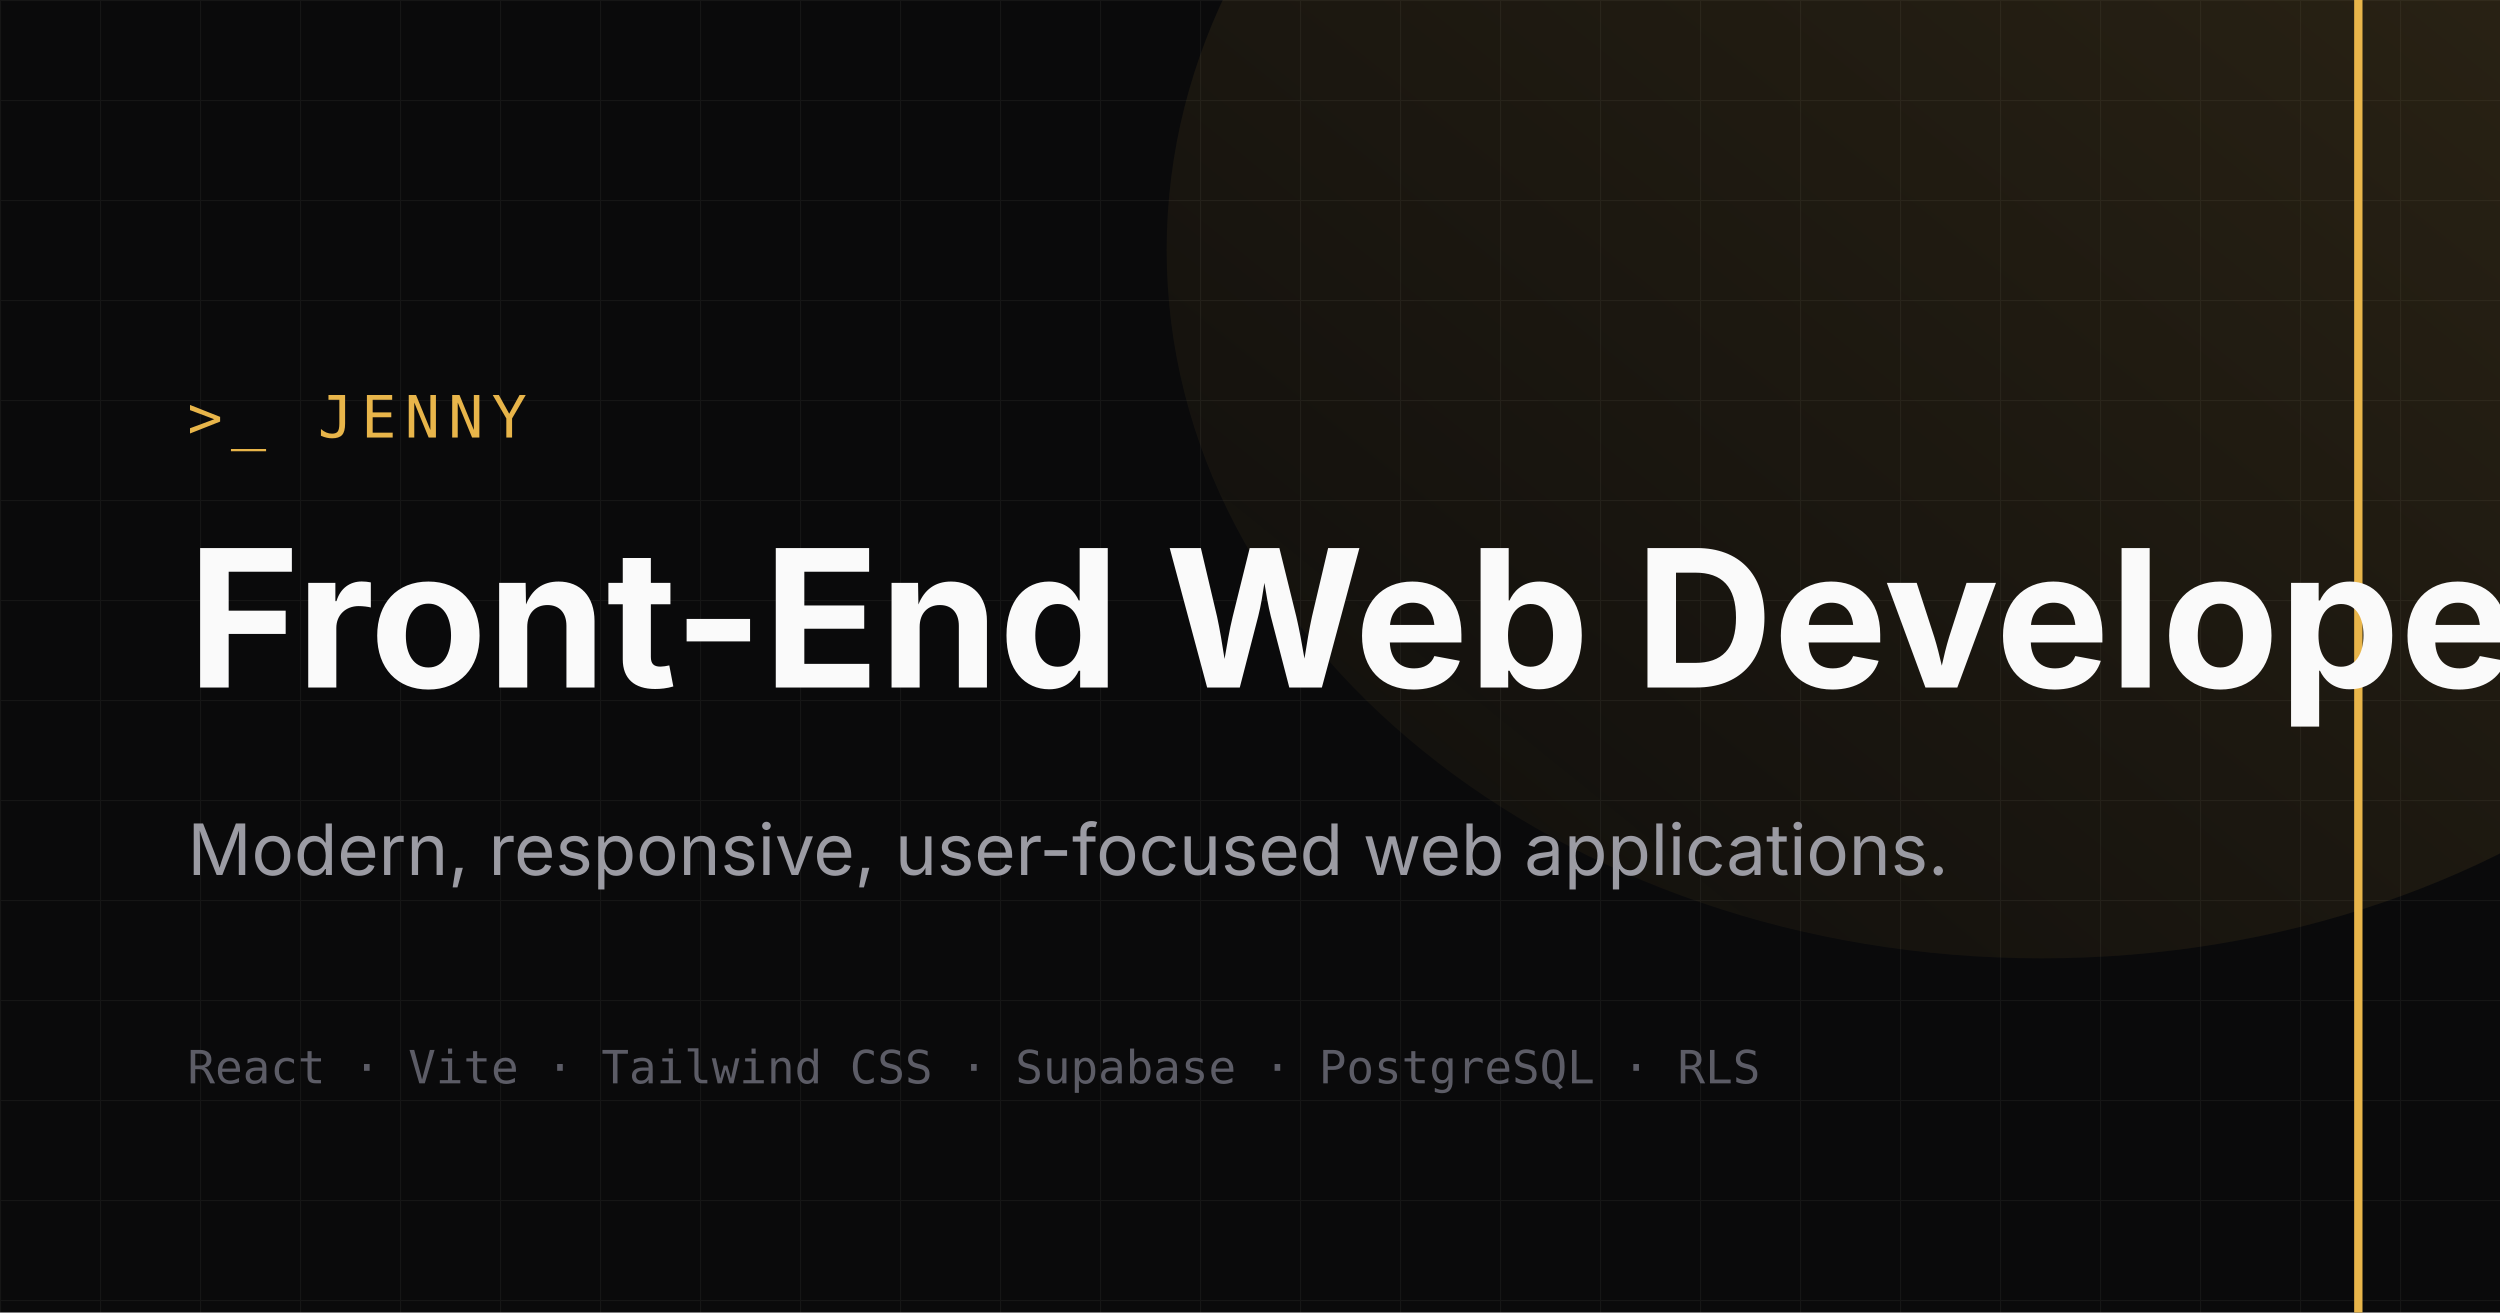
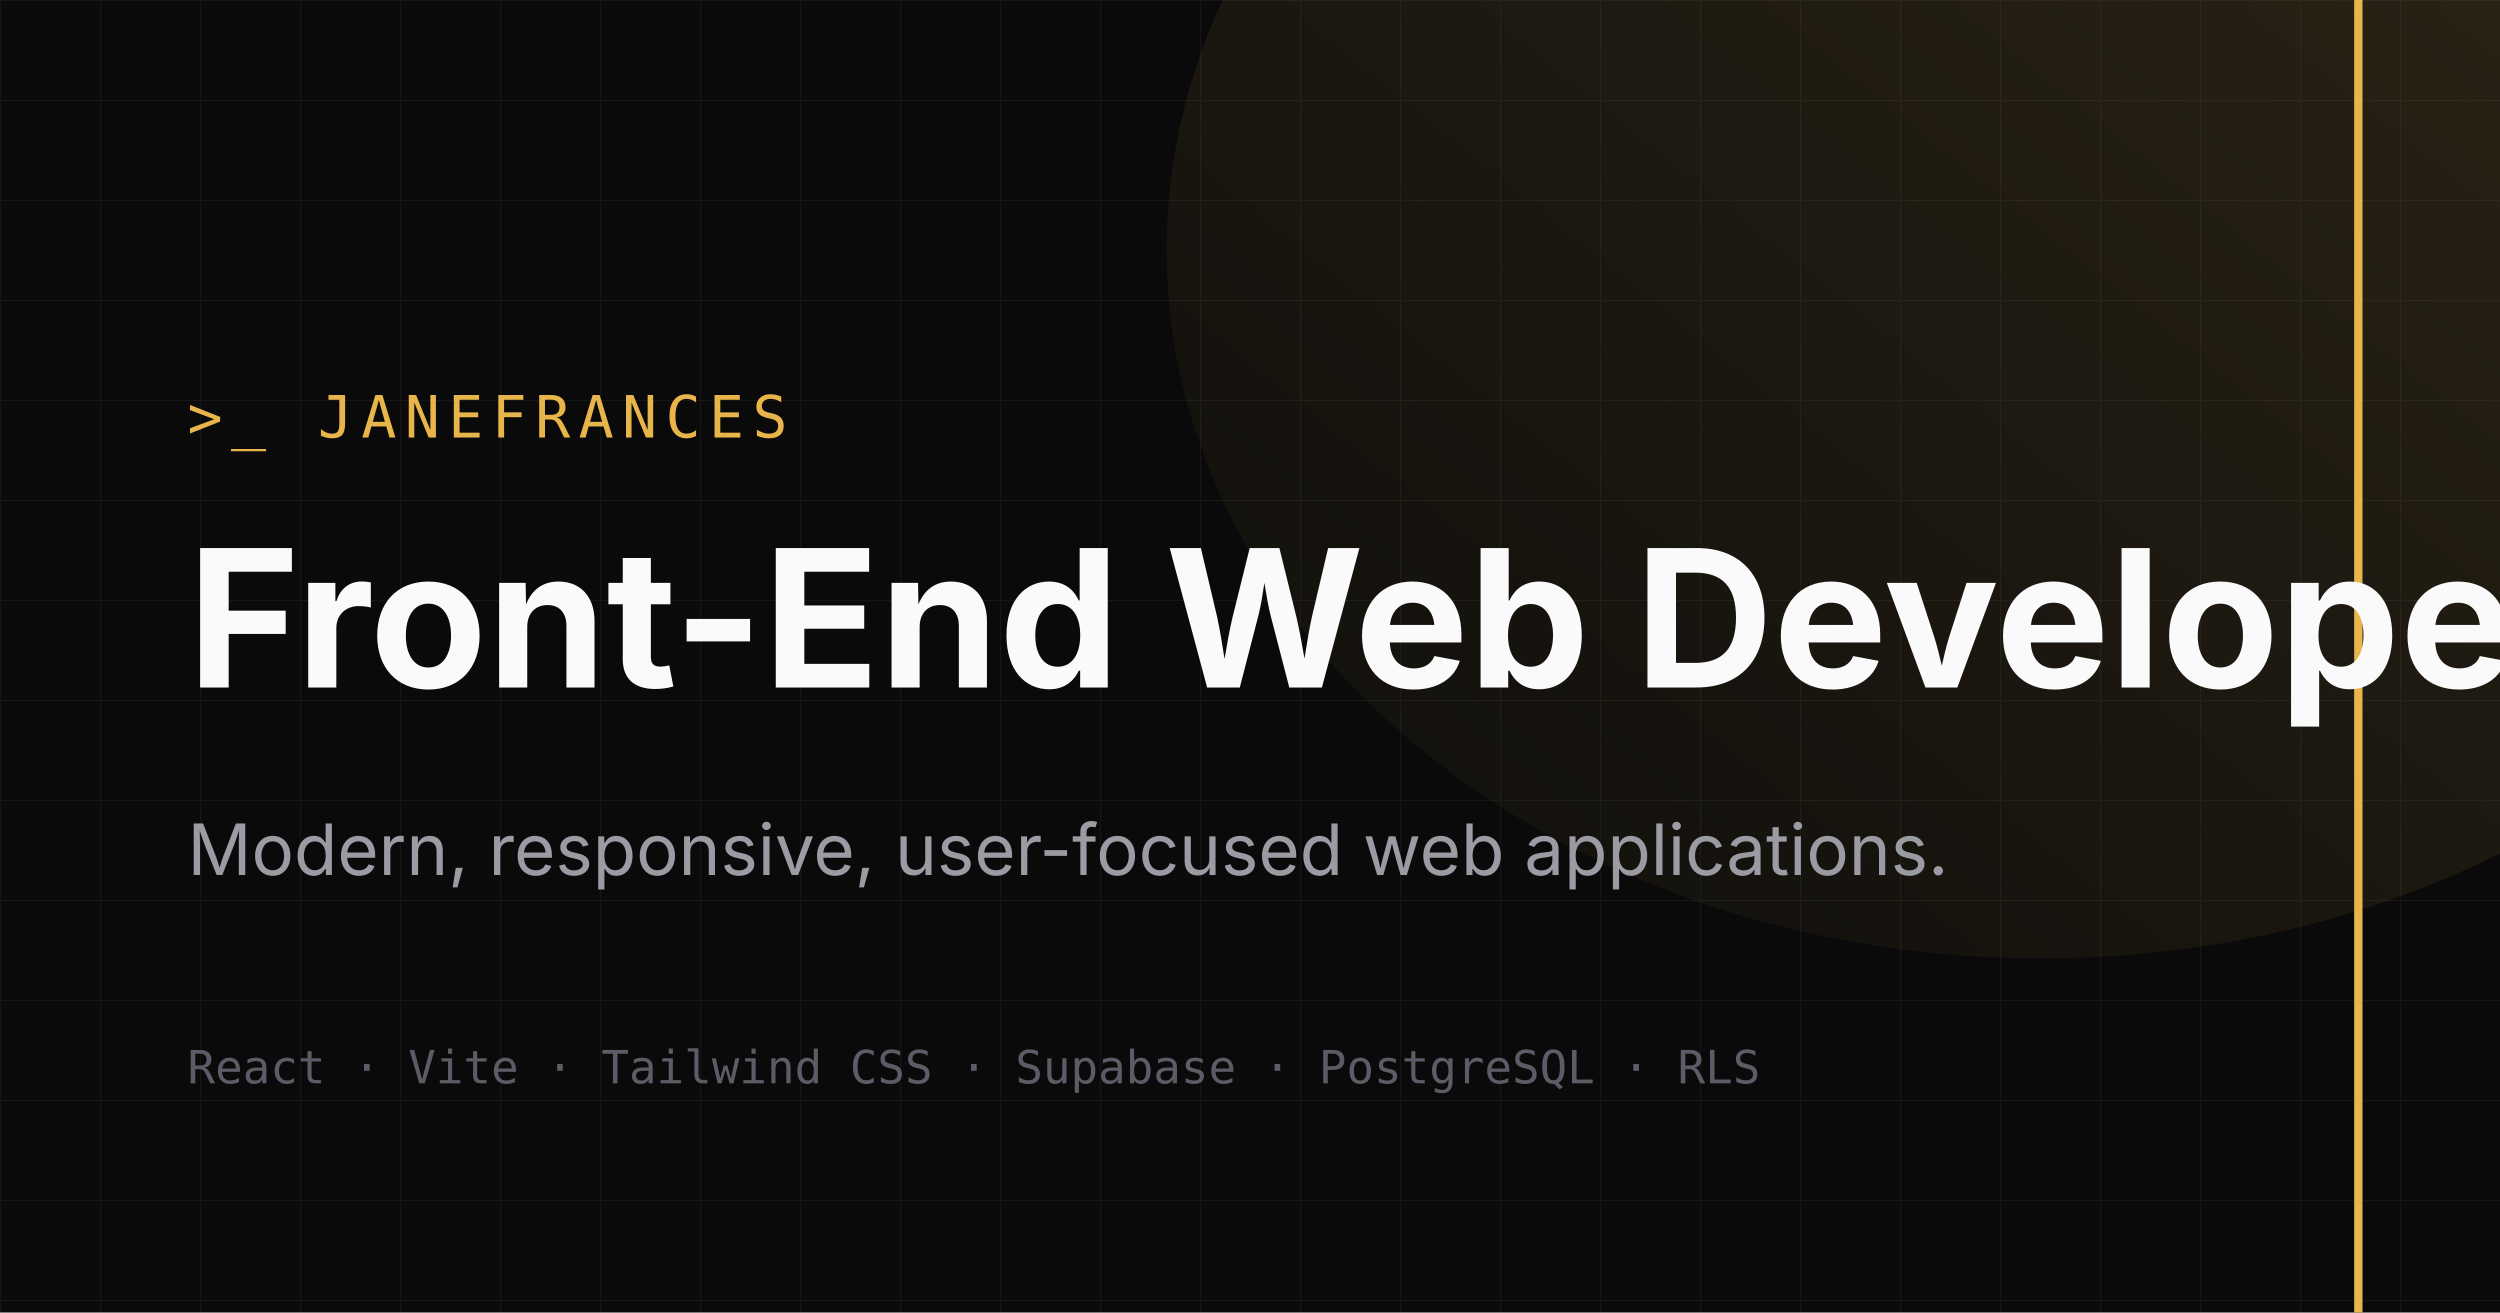
- <svg xmlns="http://www.w3.org/2000/svg" width="1200" height="630" viewBox="0 0 1200 630" role="img" aria-label="Jenny — Front-End Web Developer">
+ <svg xmlns="http://www.w3.org/2000/svg" width="1200" height="630" viewBox="0 0 1200 630" role="img" aria-label="Nwadike Chiamaka JaneFrances — Front-End Web Developer">
  <defs>
    <pattern id="grid" width="48" height="48" patternUnits="userSpaceOnUse">
      <path d="M48 0H0V48" fill="none" stroke="#ffffff" stroke-opacity="0.05" />
    </pattern>
    <linearGradient id="glow" x1="1" y1="0" x2="0" y2="1">
      <stop offset="0" stop-color="#e8b54a" stop-opacity="0.18" />
      <stop offset="1" stop-color="#e8b54a" stop-opacity="0.02" />
    </linearGradient>
  </defs>
  <rect width="1200" height="630" fill="#0a0a0b" />
  <rect width="1200" height="630" fill="url(#grid)" />
  <ellipse cx="980" cy="120" rx="420" ry="340" fill="url(#glow)" />
  <rect x="1130" y="0" width="4" height="630" fill="#e8b54a" />
  <text x="90" y="210" font-family="ui-monospace, Menlo, Consolas, monospace" font-size="28" fill="#e8b54a" letter-spacing="4">
-     &gt;_ JENNY
+     &gt;_ JANEFRANCES
  </text>
  <text x="90" y="330" font-family="Inter, system-ui, sans-serif" font-size="92" font-weight="700" fill="#fafafa">
    Front-End Web Developer
  </text>
  <text x="90" y="420" font-family="Inter, system-ui, sans-serif" font-size="34" fill="#9b9ba3">
    Modern, responsive, user-focused web applications.
  </text>
  <text x="90" y="520" font-family="ui-monospace, Menlo, Consolas, monospace" font-size="22" fill="#5c5c66">
    React · Vite · Tailwind CSS · Supabase · PostgreSQL · RLS
  </text>
</svg>
